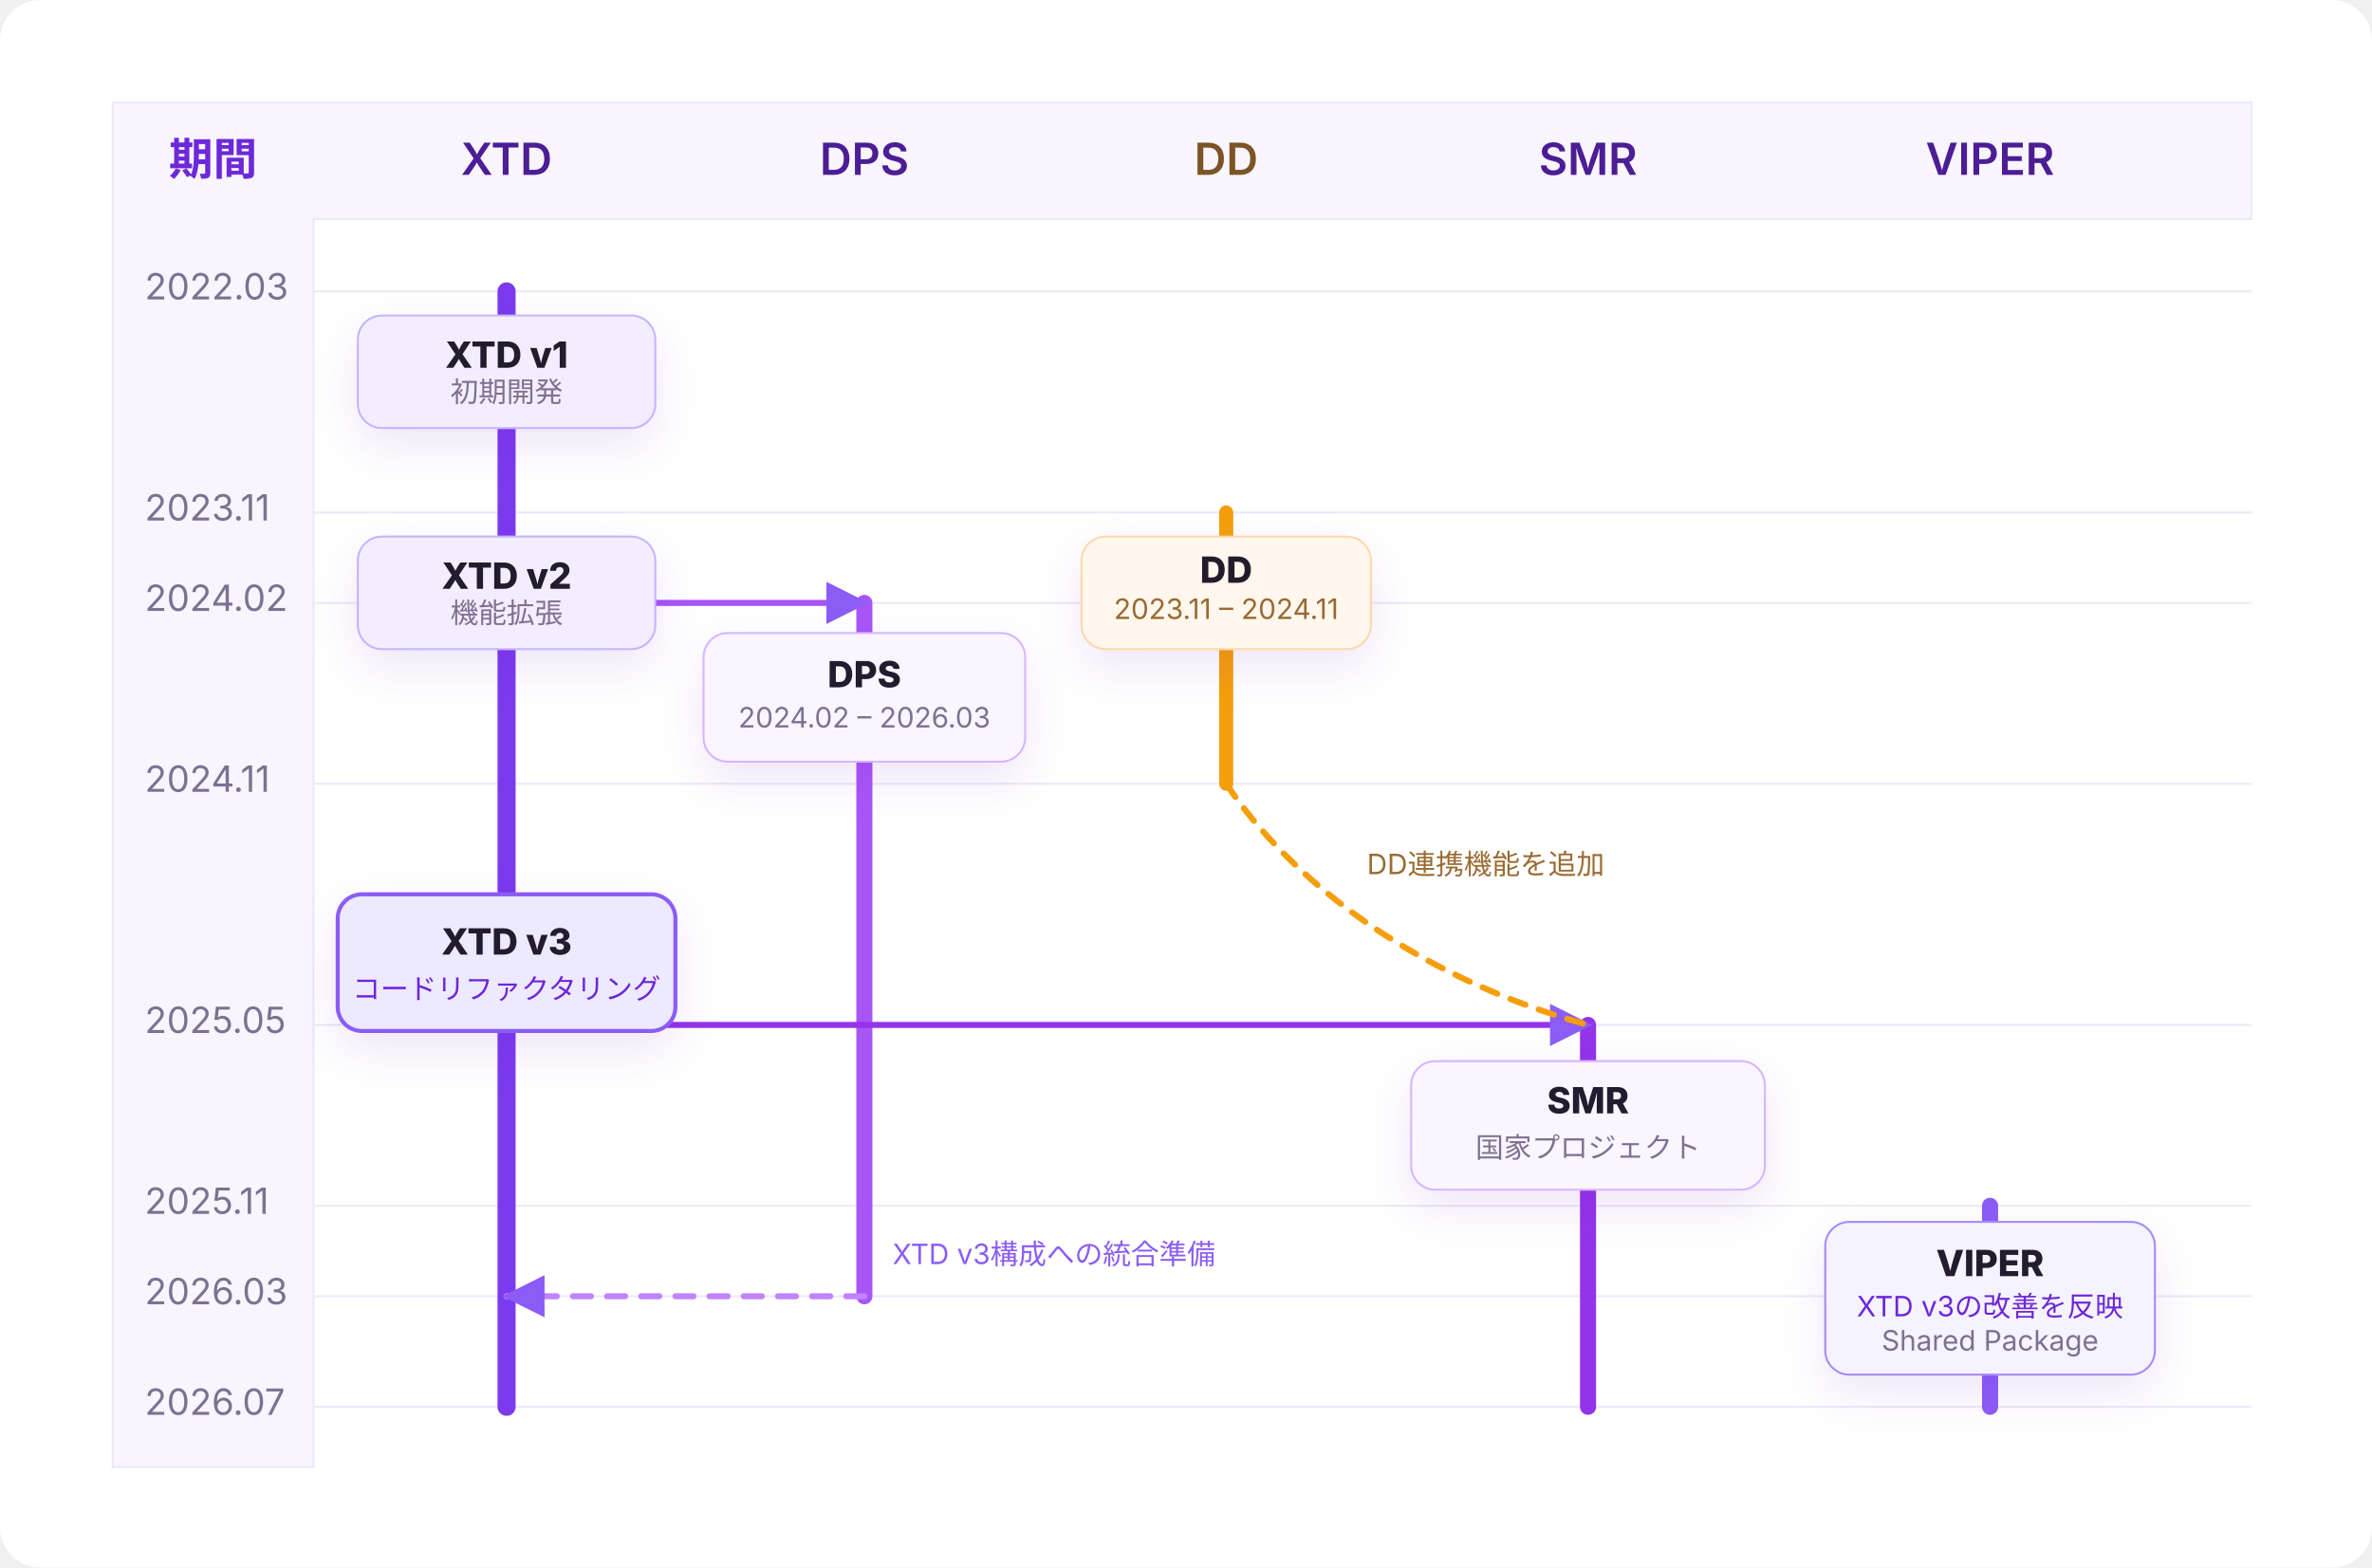
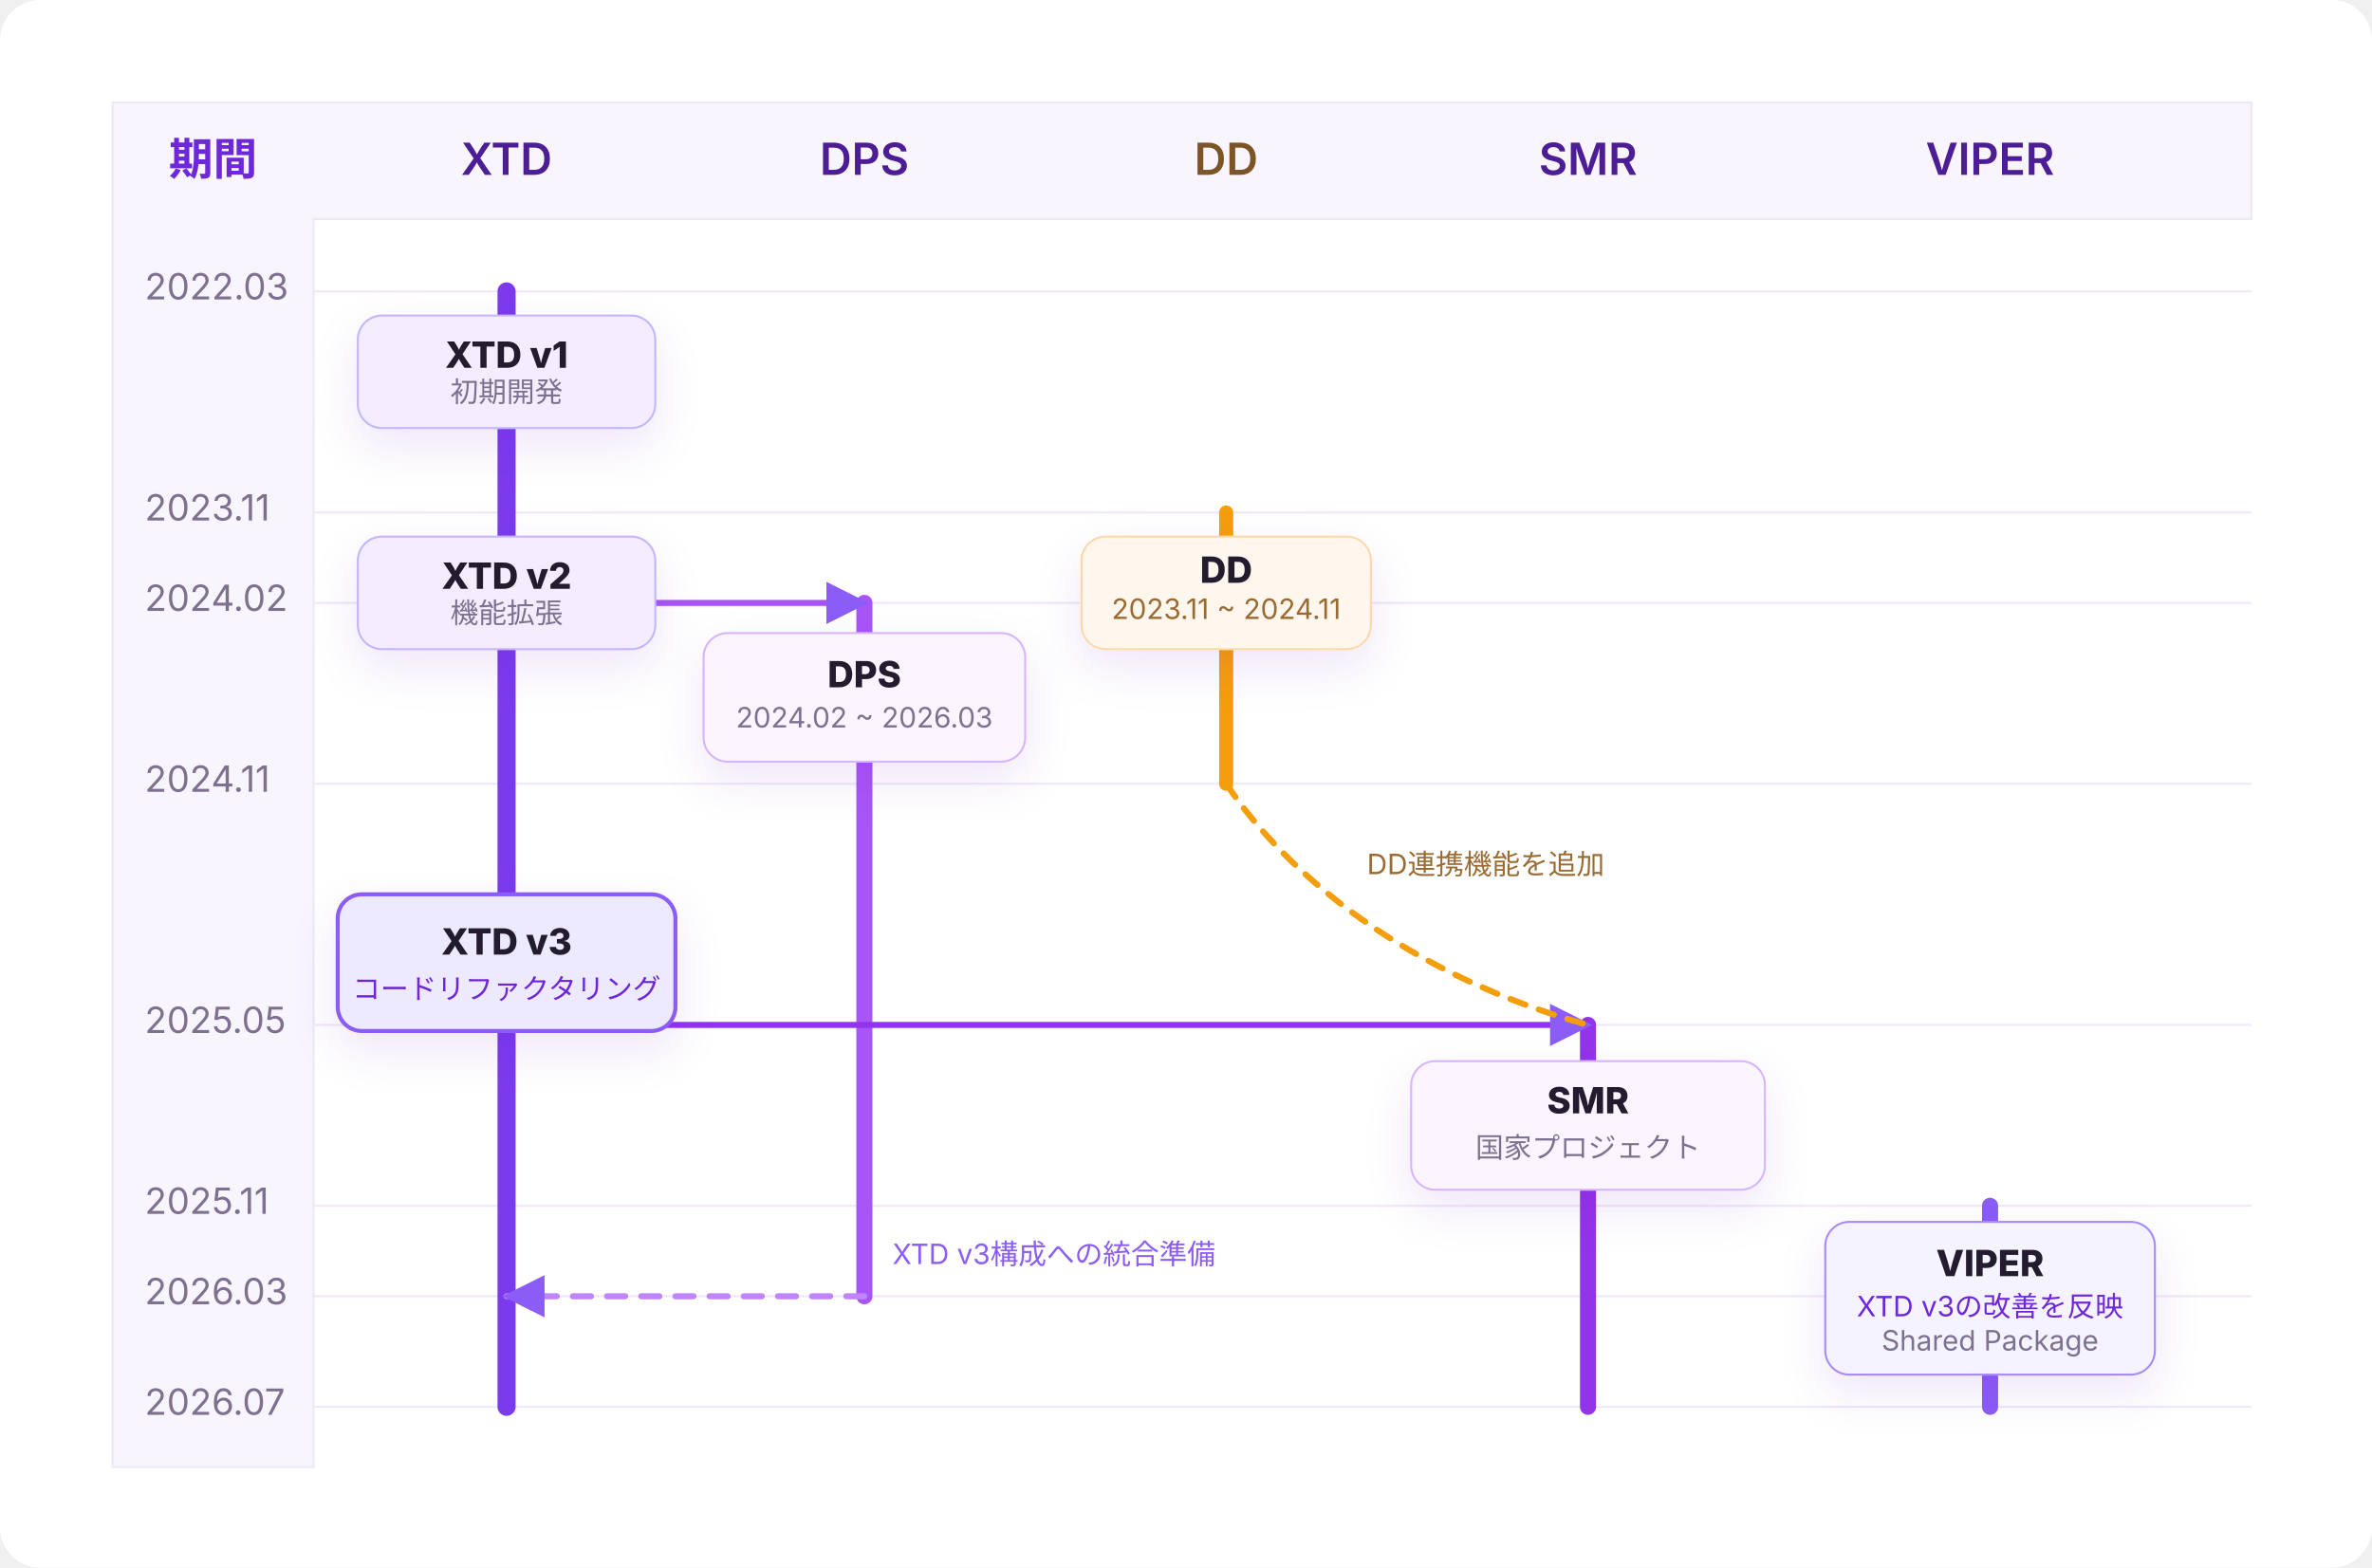
<svg xmlns="http://www.w3.org/2000/svg" viewBox="0 0 1180 780" preserveAspectRatio="xMidYMid meet" role="img" aria-labelledby="title desc">
  <defs>
    <marker id="arrow-purple" viewBox="0 0 10 10" refX="9" refY="5" markerWidth="7" markerHeight="7" orient="auto-start-reverse">
      <path d="M 0 0 L 10 5 L 0 10 z" fill="#8b5cf6" />
    </marker>
    <marker id="arrow-amber" viewBox="0 0 10 10" refX="9" refY="5" markerWidth="7" markerHeight="7" orient="auto-start-reverse">
      <path d="M 0 0 L 10 5 L 0 10 z" fill="#f59e0b" />
    </marker>
    <filter id="softShadow" x="-12%" y="-12%" width="124%" height="138%">
      <feDropShadow dx="0" dy="9" stdDeviation="11" flood-color="#5b21b6" flood-opacity="0.10" />
    </filter>
  </defs>
  <rect width="1180" height="780" rx="20" fill="#ffffff" />
  <g transform="translate(0,-45)">
    <path d="M 56 96 H 1120 V 154 H 156 V 775 H 56 Z" fill="#f8f5ff" stroke="#ede7fb" />
    <g font-family="-apple-system, BlinkMacSystemFont, 'Hiragino Kaku Gothic ProN', 'Yu Gothic', 'Noto Sans JP', sans-serif">
      <text x="106" y="132" fill="#6d28d9" font-size="22" font-weight="600" text-anchor="middle">期間</text>
      <text x="252" y="132" fill="#4c1d95" font-size="22" font-weight="600" text-anchor="middle">XTD</text>
      <text x="430" y="132" fill="#4c1d95" font-size="22" font-weight="600" text-anchor="middle">DPS</text>
      <text x="610" y="132" fill="#7c5426" font-size="22" font-weight="600" text-anchor="middle">DD</text>
      <text x="790" y="132" fill="#4c1d95" font-size="22" font-weight="600" text-anchor="middle">SMR</text>
      <text x="990" y="132" fill="#4c1d95" font-size="22" font-weight="600" text-anchor="middle">VIPER</text>
    </g>
    <g stroke="#efe7fb" stroke-width="1">
      <line x1="156" y1="190" x2="1120" y2="190" />
      <line x1="156" y1="300" x2="1120" y2="300" />
      <line x1="156" y1="345" x2="1120" y2="345" />
      <line x1="156" y1="435" x2="1120" y2="435" />
      <line x1="156" y1="555" x2="1120" y2="555" />
      <line x1="156" y1="645" x2="1120" y2="645" />
      <line x1="156" y1="690" x2="1120" y2="690" />
      <line x1="156" y1="745" x2="1120" y2="745" />
    </g>
    <g font-family="-apple-system, BlinkMacSystemFont, 'Hiragino Kaku Gothic ProN', 'Yu Gothic', 'Noto Sans JP', sans-serif" fill="#7e7190" font-size="18">
      <text x="72" y="194">2022.03</text>
      <text x="72" y="304">2023.11</text>
      <text x="72" y="349">2024.02</text>
      <text x="72" y="439">2024.11</text>
      <text x="72" y="559">2025.05</text>
      <text x="72" y="649">2025.11</text>
      <text x="72" y="694">2026.03</text>
      <text x="72" y="749">2026.07</text>
    </g>
    <g fill="none" stroke-linecap="round" stroke-linejoin="round">
      <line x1="252" y1="190" x2="252" y2="745" stroke="#7c3aed" stroke-width="9" />
      <line x1="430" y1="345" x2="430" y2="690" stroke="#a855f7" stroke-width="8" />
      <line x1="610" y1="300" x2="610" y2="435" stroke="#f59e0b" stroke-width="7" />
      <line x1="790" y1="555" x2="790" y2="745" stroke="#9333ea" stroke-width="8" />
      <line x1="990" y1="645" x2="990" y2="745" stroke="#8b5cf6" stroke-width="8" />
      <path d="M 252 345 C 300 345, 350 345, 430 345" stroke="#a855f7" stroke-width="3" marker-end="url(#arrow-purple)" />
      <path d="M 252 555 C 420 555, 610 555, 790 555" stroke="#9333ea" stroke-width="3" marker-end="url(#arrow-purple)" />
      <path d="M 610 435 C 640 480, 700 530, 790 555" stroke="#f59e0b" stroke-width="3" stroke-dasharray="8 7" />
      <path d="M 430 690 C 370 690, 310 690, 252 690" stroke="#c084fc" stroke-width="3" stroke-dasharray="9 8" marker-end="url(#arrow-purple)" />
    </g>
    <g filter="url(#softShadow)" font-family="-apple-system, BlinkMacSystemFont, 'Hiragino Kaku Gothic ProN', 'Yu Gothic', 'Noto Sans JP', sans-serif">
      <rect x="178" y="202" width="148" height="56" rx="12" fill="#f3edff" stroke="#c4b5fd" />
      <text x="252" y="228" text-anchor="middle" fill="#241b2f" font-size="18" font-weight="800">XTD v1</text>
      <text x="252" y="245" text-anchor="middle" fill="#7e7190" font-size="14">初期開発</text>
      <rect x="178" y="312" width="148" height="56" rx="12" fill="#f3edff" stroke="#c4b5fd" />
      <text x="252" y="338" text-anchor="middle" fill="#241b2f" font-size="18" font-weight="800">XTD v2</text>
      <text x="252" y="355" text-anchor="middle" fill="#7e7190" font-size="14">機能拡張</text>
      <rect x="168" y="490" width="168" height="68" rx="12" fill="#ede9fe" stroke="#8b5cf6" stroke-width="2" />
      <text x="252" y="520" text-anchor="middle" fill="#241b2f" font-size="18" font-weight="800">XTD v3</text>
      <text x="252" y="542" text-anchor="middle" fill="#6d28d9" font-size="14">コードリファクタリング</text>
      <rect x="350" y="360" width="160" height="64" rx="12" fill="#faf5ff" stroke="#d8b4fe" />
      <text x="430" y="387" text-anchor="middle" fill="#241b2f" font-size="18" font-weight="800">DPS</text>
-       <text x="430" y="407" text-anchor="middle" fill="#7e7190" font-size="14">2024.02 – 2026.03</text>
+       <text x="430" y="407" text-anchor="middle" fill="#7e7190" font-size="14">2024.02 ~ 2026.03</text>
      <rect x="538" y="312" width="144" height="56" rx="12" fill="#fff7ed" stroke="#fed7aa" />
      <text x="610" y="335" text-anchor="middle" fill="#241b2f" font-size="18" font-weight="800">DD</text>
-       <text x="610" y="353" text-anchor="middle" fill="#9a6b33" font-size="14">2023.11 – 2024.11</text>
+       <text x="610" y="353" text-anchor="middle" fill="#9a6b33" font-size="14">2023.11 ~ 2024.11</text>
      <rect x="702" y="573" width="176" height="64" rx="12" fill="#faf5ff" stroke="#d8b4fe" />
      <text x="790" y="599" text-anchor="middle" fill="#241b2f" font-size="18" font-weight="800">SMR</text>
      <text x="790" y="621" text-anchor="middle" fill="#7e7190" font-size="14">国家プロジェクト</text>
      <rect x="908" y="653" width="164" height="76" rx="12" fill="#f5f3ff" stroke="#a78bfa" />
      <text x="990" y="680" text-anchor="middle" fill="#241b2f" font-size="18" font-weight="800">VIPER</text>
      <text x="990" y="700" text-anchor="middle" fill="#6d28d9" font-size="14">XTD v3の改善を反映</text>
      <text x="990" y="717" text-anchor="middle" fill="#7e7190" font-size="14">Shared Package</text>
    </g>
    <g font-family="-apple-system, BlinkMacSystemFont, 'Hiragino Kaku Gothic ProN', 'Yu Gothic', 'Noto Sans JP', sans-serif" font-size="14">
      <text x="680" y="480" fill="#9a6b33">DD連携機能を追加</text>
      <text x="444" y="674" fill="#8b5cf6">XTD v3構成への統合準備</text>
    </g>
  </g>
</svg>
